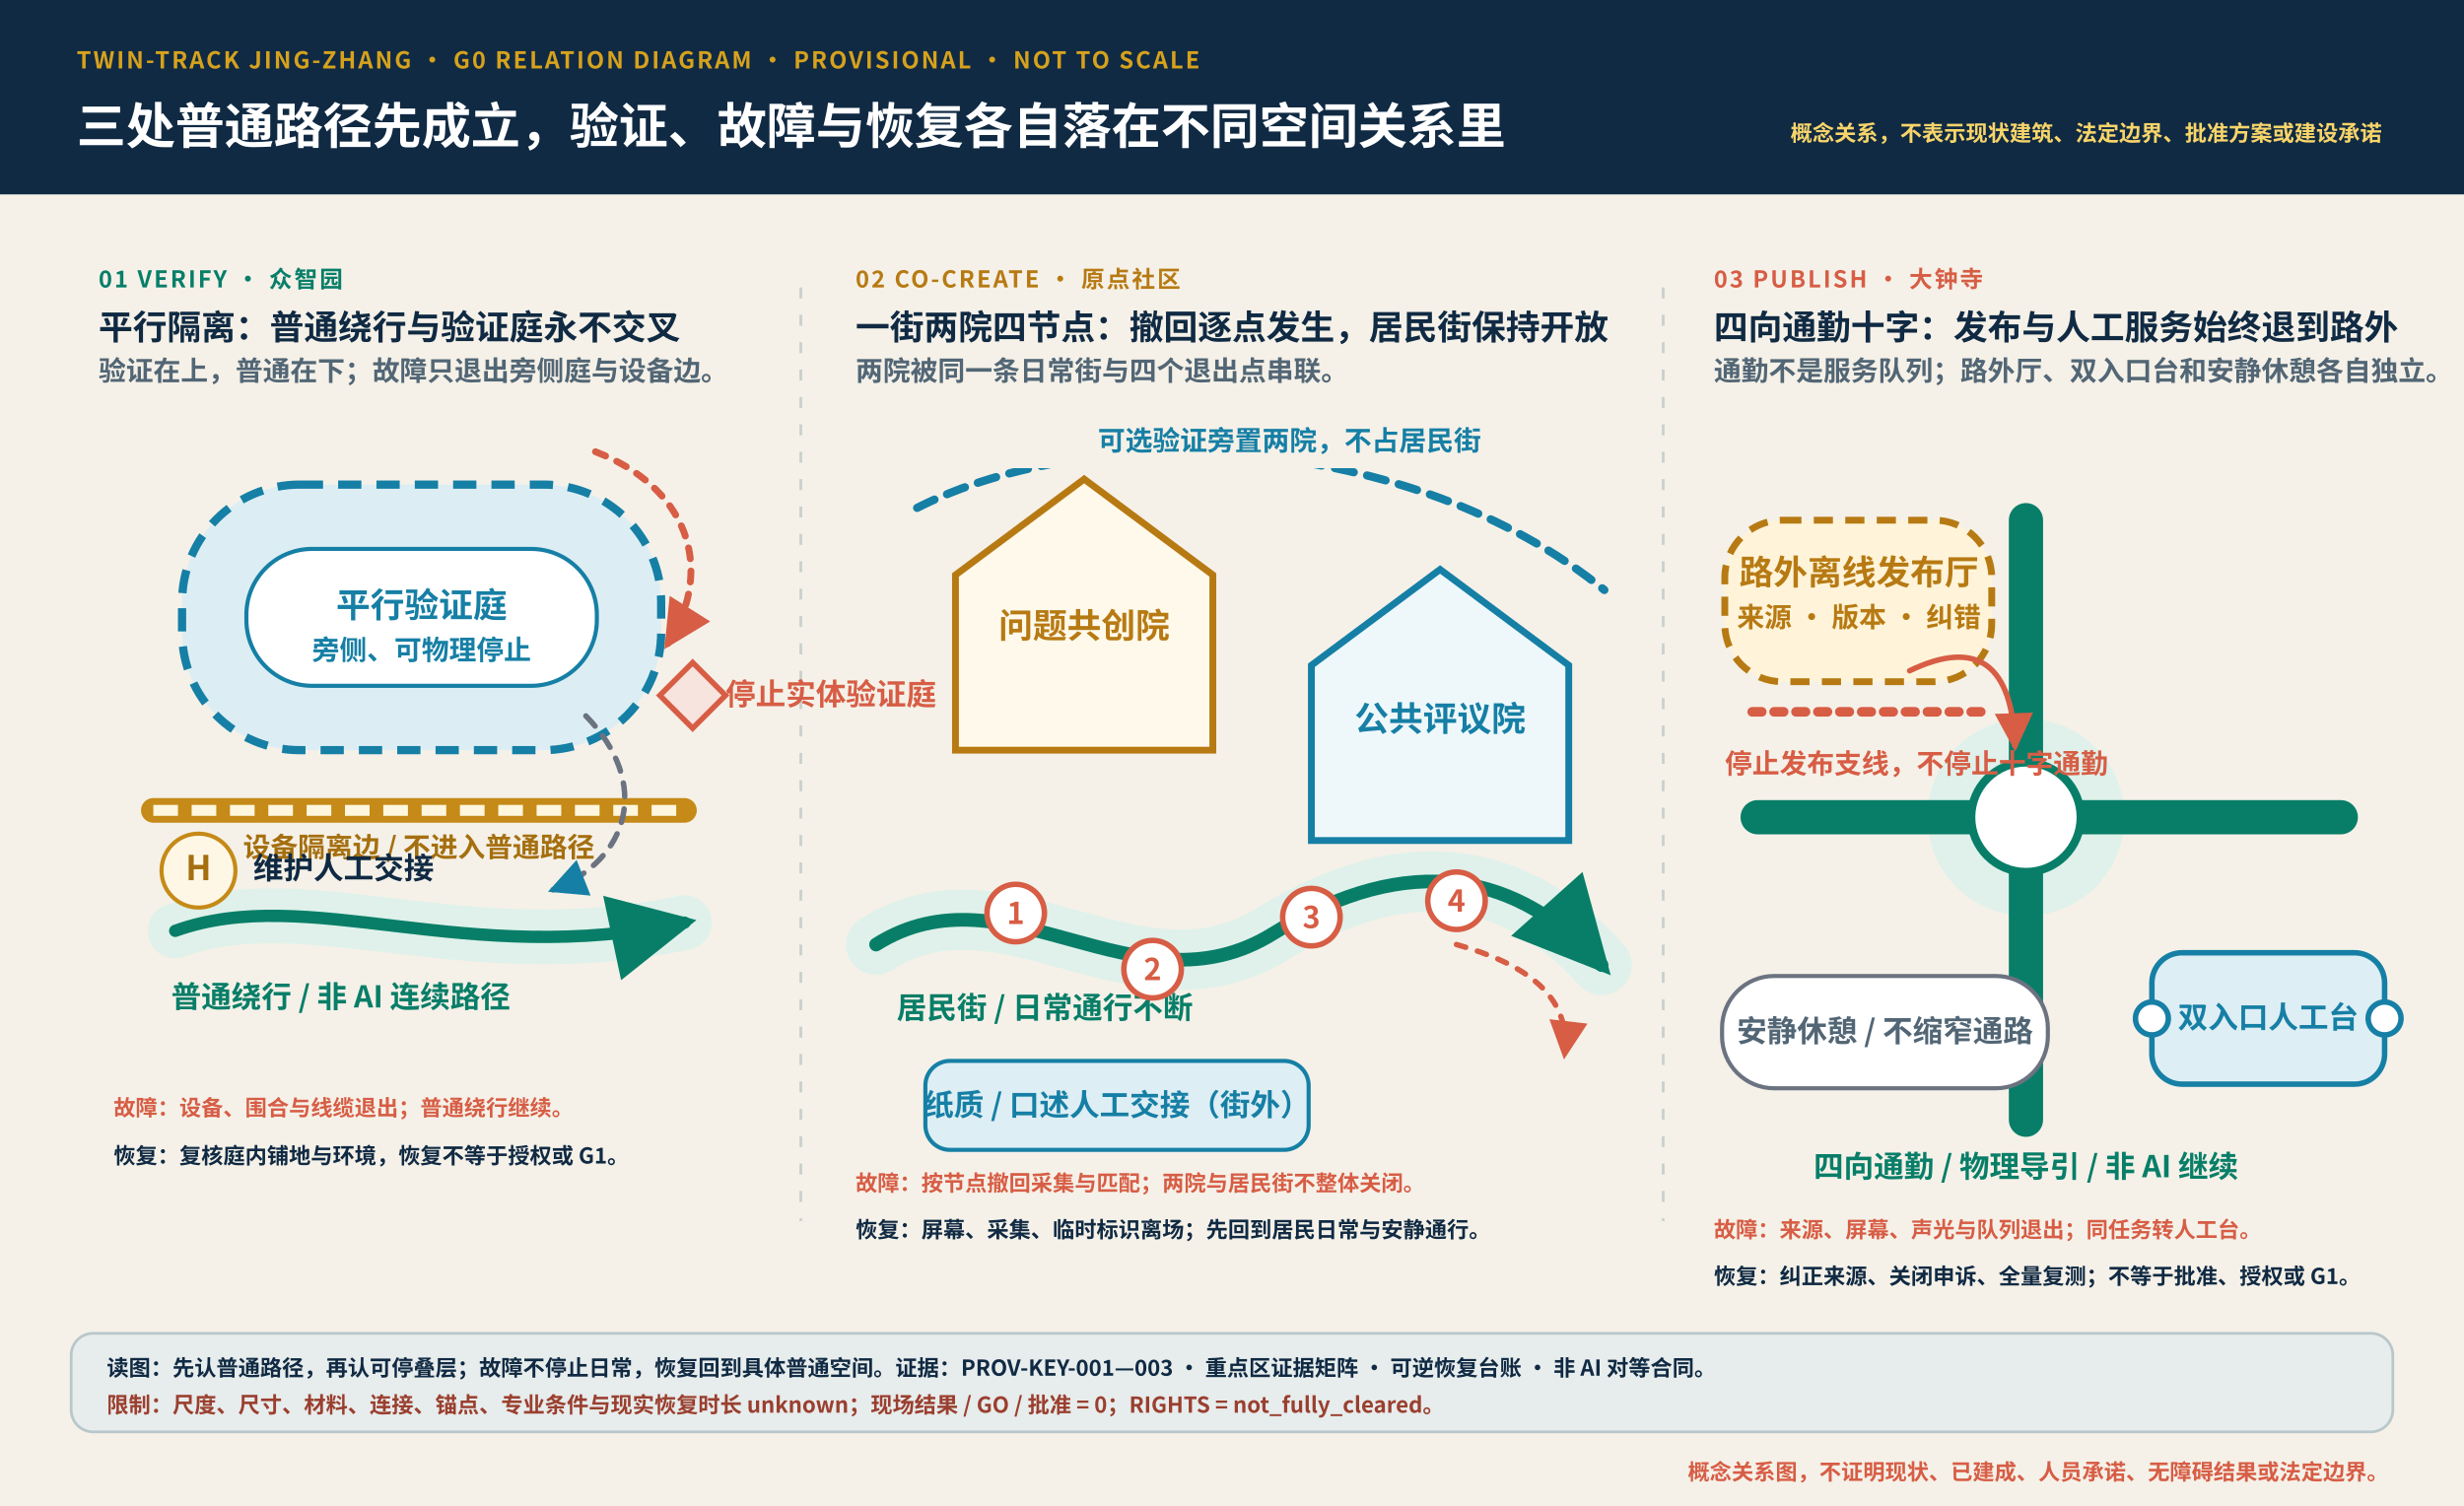
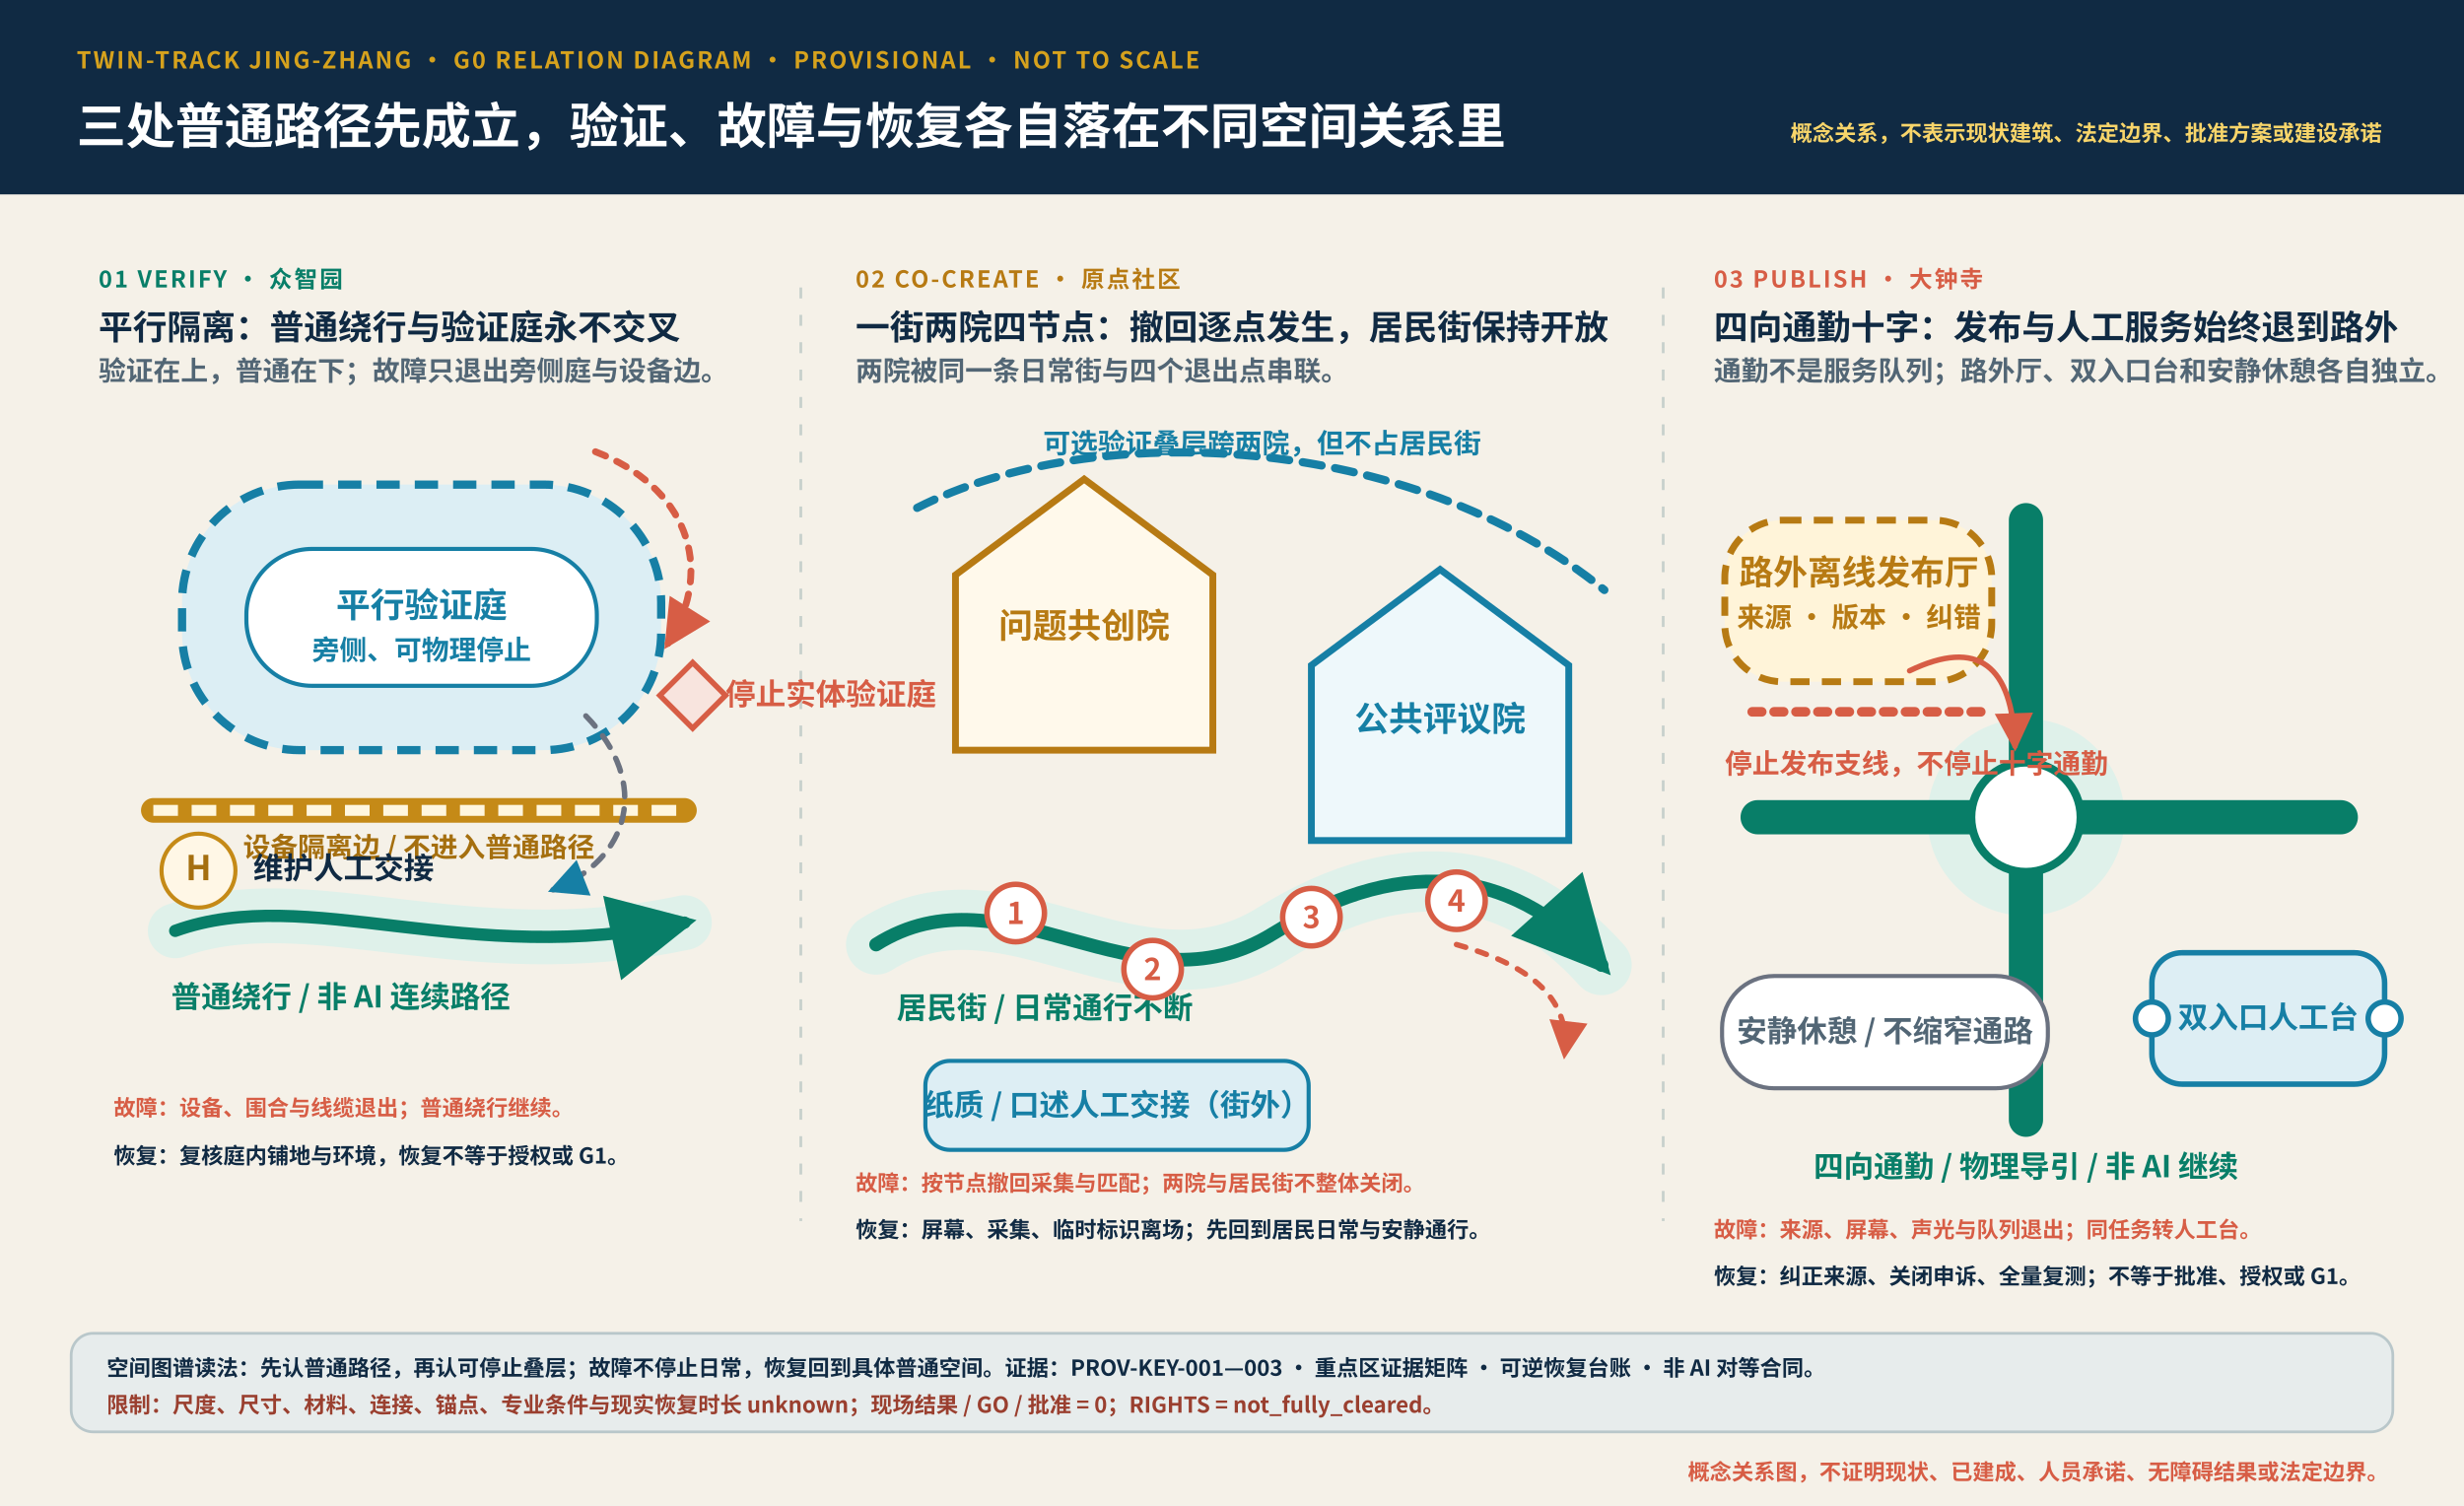
<svg xmlns="http://www.w3.org/2000/svg" width="1800" height="1100" viewBox="0 0 1800 1100" role="img" aria-labelledby="title desc">
  <defs>
    <style>.sans{font-family:"Microsoft YaHei","Noto Sans CJK SC","Segoe UI",sans-serif}.ink{fill:#102A43}.muted{fill:#526675}.micro{font-size:16px;font-weight:700}.small{font-size:20px;font-weight:750}.body{font-size:22px;font-weight:750}.label{font-size:25px;font-weight:850}.head{font-size:36px;font-weight:900}.kicker{font-size:17px;font-weight:900;letter-spacing:1.5px}.ordinary{stroke:#087E68}.proof{stroke:#167FA5}.failure{stroke:#D75D45}.restore{stroke:#6B7280}.dash{stroke-dasharray:14 10}.cap{stroke-linecap:round;stroke-linejoin:round}</style>
    <marker id="greenArrow" viewBox="0 0 16 16" refX="13" refY="8" markerWidth="8" markerHeight="8" orient="auto">
      <path d="M1 1 L15 8 L1 15 Z" fill="#087E68" />
    </marker>
    <marker id="blueArrow" viewBox="0 0 16 16" refX="13" refY="8" markerWidth="8" markerHeight="8" orient="auto">
      <path d="M1 1 L15 8 L1 15 Z" fill="#167FA5" />
    </marker>
    <marker id="coralArrow" viewBox="0 0 16 16" refX="13" refY="8" markerWidth="8" markerHeight="8" orient="auto">
      <path d="M1 1 L15 8 L1 15 Z" fill="#D75D45" />
    </marker>
  </defs>
  <rect width="1800" height="1100" fill="#F5F1E8" />
  <rect width="1800" height="142" fill="#102A43" />
  <text x="56" y="50" class="sans kicker" fill="#D6A21D">TWIN-TRACK JING-ZHANG · G0 RELATION DIAGRAM · PROVISIONAL · NOT TO SCALE</text>
  <text x="56" y="105" class="sans head" fill="#FFFFFF">三处普通路径先成立，验证、故障与恢复各自落在不同空间关系里</text>
  <text x="1740" y="103" class="sans micro" fill="#F8D56A" text-anchor="end">概念关系，不表示现状建筑、法定边界、批准方案或建设承诺</text>
  <path d="M585 210 L585 892 M1215 210 L1215 892" stroke="#C7D0CC" stroke-width="2" stroke-dasharray="8 12" />
  <g data-place-root="zhongzhiyuan" data-place="zhongzhiyuan" data-composition="parallel-isolated-proof-court">
    <text x="72" y="210" class="sans kicker" fill="#087E68">01 VERIFY · 众智园</text>
    <text x="72" y="248" class="sans label ink">平行隔离：普通绕行与验证庭永不交叉</text>
    <text x="72" y="278" class="sans small muted">验证在上，普通在下；故障只退出旁侧庭与设备边。</text>
    <path d="M128 680 C225 645 340 708 500 674" fill="none" stroke="#DFF1EA" stroke-width="40" class="cap" />
    <path d="M128 680 C225 645 340 708 500 674" fill="none" class="ordinary cap" stroke-width="9" marker-end="url(#greenArrow)" />
    <text x="125" y="736" class="sans body" fill="#087E68">普通绕行 / 非 AI 连续路径</text>
    <rect x="133" y="354" width="350" height="194" rx="86" fill="#DCEEF4" stroke="#167FA5" stroke-width="6" stroke-dasharray="17 11" />
    <rect x="180" y="401" width="256" height="100" rx="48" fill="#FFFFFF" stroke="#167FA5" stroke-width="3" />
    <text x="308" y="451" class="sans label" fill="#167FA5" text-anchor="middle">平行验证庭</text>
    <text x="308" y="482" class="sans small" fill="#167FA5" text-anchor="middle">旁侧、可物理停止</text>
    <path d="M112 592 L500 592" stroke="#C58A17" stroke-width="18" stroke-linecap="round" />
    <path d="M112 592 L500 592" stroke="#FFF6DE" stroke-width="8" stroke-dasharray="18 10" />
    <text x="306" y="626" class="sans small" fill="#A56F0F" text-anchor="middle">设备隔离边 / 不进入普通路径</text>
    <circle cx="145" cy="636" r="27" fill="#FFF7E6" stroke="#C58A17" stroke-width="3" />
    <text x="145" y="643" class="sans label" fill="#A56F0F" text-anchor="middle">H</text>
    <text x="185" y="642" class="sans body ink">维护人工交接</text>
    <path d="M435 330 C500 355 524 413 488 470" fill="none" class="failure cap" stroke-width="5" stroke-dasharray="8 9" marker-end="url(#coralArrow)" />
    <path d="M482 508 l24 -24 l24 24 l-24 24 z" fill="#F8E4DE" stroke="#D75D45" stroke-width="4" />
    <text x="530" y="515" class="sans body" fill="#D75D45">停止实体验证庭</text>
    <path d="M428 523 C476 572 460 628 404 650" fill="none" class="restore cap" stroke-width="4" stroke-dasharray="10 9" marker-end="url(#blueArrow)" />
    <text x="83" y="815" class="sans micro" fill="#D75D45">故障：设备、围合与线缆退出；普通绕行继续。</text>
    <text x="83" y="850" class="sans micro ink">恢复：复核庭内铺地与环境，恢复不等于授权或 G1。</text>
  </g>
  <g data-place-root="origin-community" data-place="origin-community" data-composition="one-street-two-courts-four-withdrawals">
    <text x="625" y="210" class="sans kicker" fill="#B77A13">02 CO-CREATE · 原点社区</text>
    <text x="625" y="248" class="sans label ink">一街两院四节点：撤回逐点发生，居民街保持开放</text>
    <text x="625" y="278" class="sans small muted">两院被同一条日常街与四个退出点串联。</text>
    <path d="M640 690 C735 630 830 744 930 682 S1110 638 1170 705" fill="none" stroke="#DFF1EA" stroke-width="44" class="cap" />
    <path d="M640 690 C735 630 830 744 930 682 S1110 638 1170 705" fill="none" class="ordinary cap" stroke-width="10" marker-end="url(#greenArrow)" />
    <text x="655" y="744" class="sans body" fill="#087E68">居民街 / 日常通行不断</text>
    <path d="M698 420 L792 350 L886 420 L886 548 L698 548 Z" fill="#FFF9EB" stroke="#B77A13" stroke-width="5" />
    <text x="792" y="466" class="sans label" fill="#B77A13" text-anchor="middle">问题共创院</text>
    <path d="M958 486 L1052 416 L1146 486 L1146 614 L958 614 Z" fill="#EEF8FB" stroke="#167FA5" stroke-width="5" />
    <text x="1052" y="534" class="sans label" fill="#167FA5" text-anchor="middle">公共评议院</text>
    <path d="M670 371 C800 305 1030 316 1172 431" fill="none" class="proof cap dash" stroke-width="6" />
    <text x="922" y="331" class="sans small" fill="#167FA5" text-anchor="middle">可选验证叠层跨两院，但不占居民街</text>
    <g fill="#FFFFFF" stroke="#D75D45" stroke-width="4">
      <circle cx="742" cy="667" r="21" />
      <circle cx="842" cy="708" r="21" />
      <circle cx="958" cy="670" r="21" />
      <circle cx="1064" cy="658" r="21" />
    </g>
    <text x="742" y="675" class="sans body" fill="#D75D45" text-anchor="middle">1</text>
    <text x="842" y="716" class="sans body" fill="#D75D45" text-anchor="middle">2</text>
    <text x="958" y="678" class="sans body" fill="#D75D45" text-anchor="middle">3</text>
    <text x="1064" y="666" class="sans body" fill="#D75D45" text-anchor="middle">4</text>
    <rect x="676" y="775" width="280" height="65" rx="18" fill="#DDEEF4" stroke="#167FA5" stroke-width="3" />
    <text x="816" y="815" class="sans body" fill="#167FA5" text-anchor="middle">纸质 / 口述人工交接（街外）</text>
    <path d="M1064 690 C1114 704 1148 727 1143 770" fill="none" class="failure cap" stroke-width="4" stroke-dasharray="7 9" marker-end="url(#coralArrow)" />
    <text x="625" y="870" class="sans micro" fill="#D75D45">故障：按节点撤回采集与匹配；两院与居民街不整体关闭。</text>
    <text x="625" y="904" class="sans micro ink">恢复：屏幕、采集、临时标识离场；先回到居民日常与安静通行。</text>
  </g>
  <g data-place-root="dazhongsi" data-place="dazhongsi" data-composition="four-way-commute-off-route-service">
    <text x="1252" y="210" class="sans kicker" fill="#D75D45">03 PUBLISH · 大钟寺</text>
    <text x="1252" y="248" class="sans label ink">四向通勤十字：发布与人工服务始终退到路外</text>
    <text x="1252" y="278" class="sans small muted">通勤不是服务队列；路外厅、双入口台和安静休憩各自独立。</text>
    <circle cx="1480" cy="597" r="72" fill="#DFF1EA" />
    <path d="M1284 597 L1710 597 M1480 380 L1480 818" fill="none" class="ordinary cap" stroke-width="25" />
    <circle cx="1480" cy="597" r="40" fill="#FFFFFF" stroke="#087E68" stroke-width="6" />
    <text x="1480" y="860" class="sans body" fill="#087E68" text-anchor="middle">四向通勤 / 物理导引 / 非 AI 继续</text>
    <rect x="1260" y="380" width="195" height="118" rx="42" fill="#FFF4D9" stroke="#B77A13" stroke-width="5" stroke-dasharray="14 9" />
    <text x="1358" y="427" class="sans label" fill="#B77A13" text-anchor="middle">路外离线发布厅</text>
    <text x="1358" y="458" class="sans small" fill="#B77A13" text-anchor="middle">来源 · 版本 · 纠错</text>
    <rect x="1572" y="696" width="170" height="96" rx="22" fill="#DDEEF4" stroke="#167FA5" stroke-width="4" />
    <circle cx="1572" cy="744" r="12" fill="#FFFFFF" stroke="#167FA5" stroke-width="4" />
    <circle cx="1742" cy="744" r="12" fill="#FFFFFF" stroke="#167FA5" stroke-width="4" />
    <text x="1657" y="751" class="sans body" fill="#167FA5" text-anchor="middle">双入口人工台</text>
    <rect x="1258" y="713" width="238" height="82" rx="38" fill="#FFFFFF" stroke="#6B7280" stroke-width="3" />
    <text x="1377" y="761" class="sans body" fill="#526675" text-anchor="middle">安静休憩 / 不缩窄通路</text>
    <path d="M1280 520 L1455 520" class="failure cap" stroke-width="7" stroke-dasharray="7 9" />
    <path d="M1395 490 C1445 466 1470 486 1472 545" fill="none" class="failure cap" stroke-width="4" marker-end="url(#coralArrow)" />
    <text x="1260" y="565" class="sans small" fill="#D75D45">停止发布支线，不停止十字通勤</text>
    <text x="1252" y="904" class="sans micro" fill="#D75D45">故障：来源、屏幕、声光与队列退出；同任务转人工台。</text>
    <text x="1252" y="938" class="sans micro ink">恢复：纠正来源、关闭申诉、全量复测；不等于批准、授权或 G1。</text>
  </g>
-   <rect x="52" y="974" width="1696" height="72" rx="16" fill="#E7ECEC" stroke="#B9C7CA" stroke-width="2" />
-   <text x="78" y="1005" class="sans micro ink">读图顺序：先认普通路径，再认可停止叠层；故障不停止日常，恢复先回到具体普通空间。单一证据带：PROV-KEY-001—003 · key-area-evidence-matrix · reversible-component-restoration-register · non-ai-parity-contract。</text>
-   <text x="78" y="1032" class="sans micro" fill="#9A3F2F">限制：尺寸、材料、连接、站点锚点、专项条件、现实恢复时长均待正式资料、测绘、共同测试与专业复核；现场结果 / GO / 批准 = 0；RIGHTS = not_fully_cleared。</text>
-   <text x="1745" y="1081" class="sans micro" fill="#D75D45" text-anchor="end">概念关系图，不证明现状、已建成、人员承诺、无障碍结果或法定边界。</text>
-   <rect x="710" y="300" width="465" height="42" rx="14" fill="#F5F1E8" />
-   <text x="942" y="329" class="sans small" fill="#167FA5" text-anchor="middle">可选验证旁置两院，不占居民街</text>
-   <rect x="52" y="974" width="1696" height="72" rx="16" fill="#E7ECEC" stroke="#B9C7CA" stroke-width="2" />
-   <text x="78" y="1005" class="sans micro ink">读图：先认普通路径，再认可停叠层；故障不停止日常，恢复回到具体普通空间。证据：PROV-KEY-001—003 · 重点区证据矩阵 · 可逆恢复台账 · 非 AI 对等合同。</text>
-   <text x="78" y="1032" class="sans micro" fill="#9A3F2F">限制：尺度、尺寸、材料、连接、锚点、专业条件与现实恢复时长 unknown；现场结果 / GO / 批准 = 0；RIGHTS = not_fully_cleared。</text>
  <rect x="0" y="968" width="1800" height="82" fill="#F5F1E8" />
  <rect x="52" y="974" width="1696" height="72" rx="16" fill="#E7ECEC" stroke="#B9C7CA" stroke-width="2" />
-   <text x="78" y="1005" class="sans micro ink">读图：先认普通路径，再认可停叠层；故障不停止日常，恢复回到具体普通空间。证据：PROV-KEY-001—003 · 重点区证据矩阵 · 可逆恢复台账 · 非 AI 对等合同。</text>
+   <text x="78" y="1005" class="sans micro ink">空间图谱读法：先认普通路径，再认可停止叠层；故障不停止日常，恢复回到具体普通空间。证据：PROV-KEY-001—003 · 重点区证据矩阵 · 可逆恢复台账 · 非 AI 对等合同。</text>
  <text x="78" y="1032" class="sans micro" fill="#9A3F2F">限制：尺度、尺寸、材料、连接、锚点、专业条件与现实恢复时长 unknown；现场结果 / GO / 批准 = 0；RIGHTS = not_fully_cleared。</text>
+   <text x="1745" y="1081" class="sans micro" fill="#D75D45" text-anchor="end">概念关系图，不证明现状、已建成、人员承诺、无障碍结果或法定边界。</text>
</svg>
